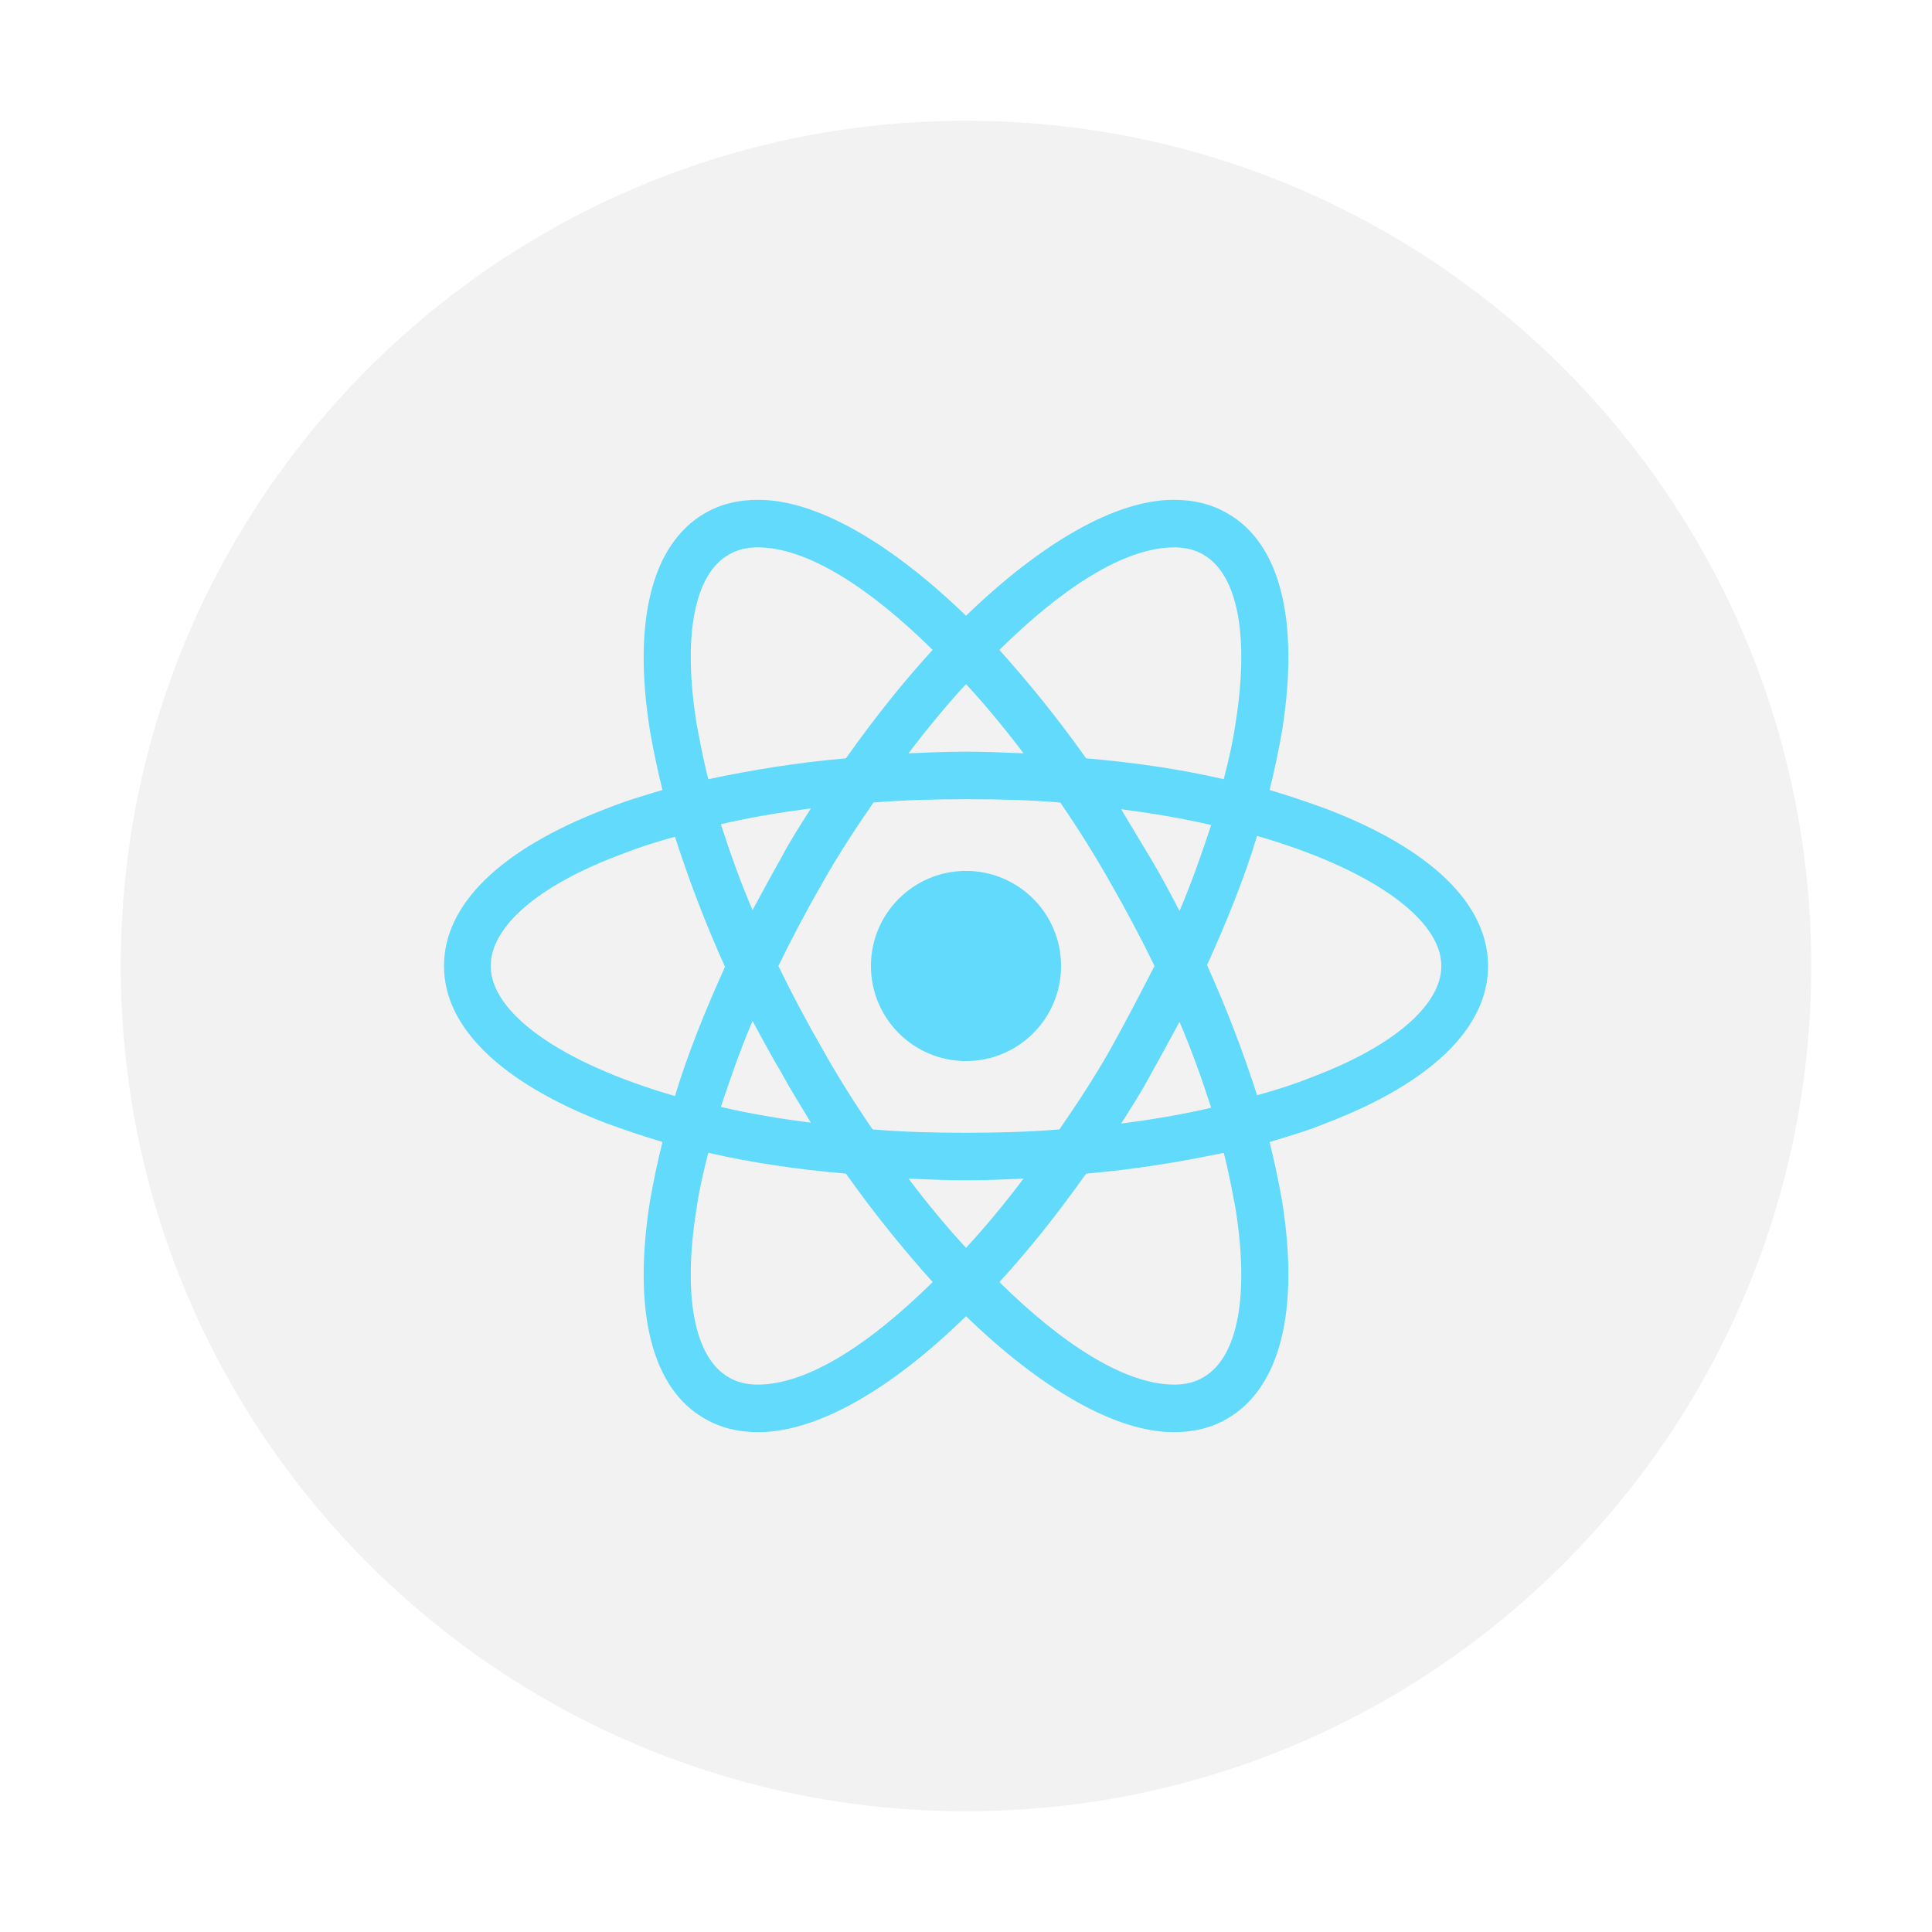
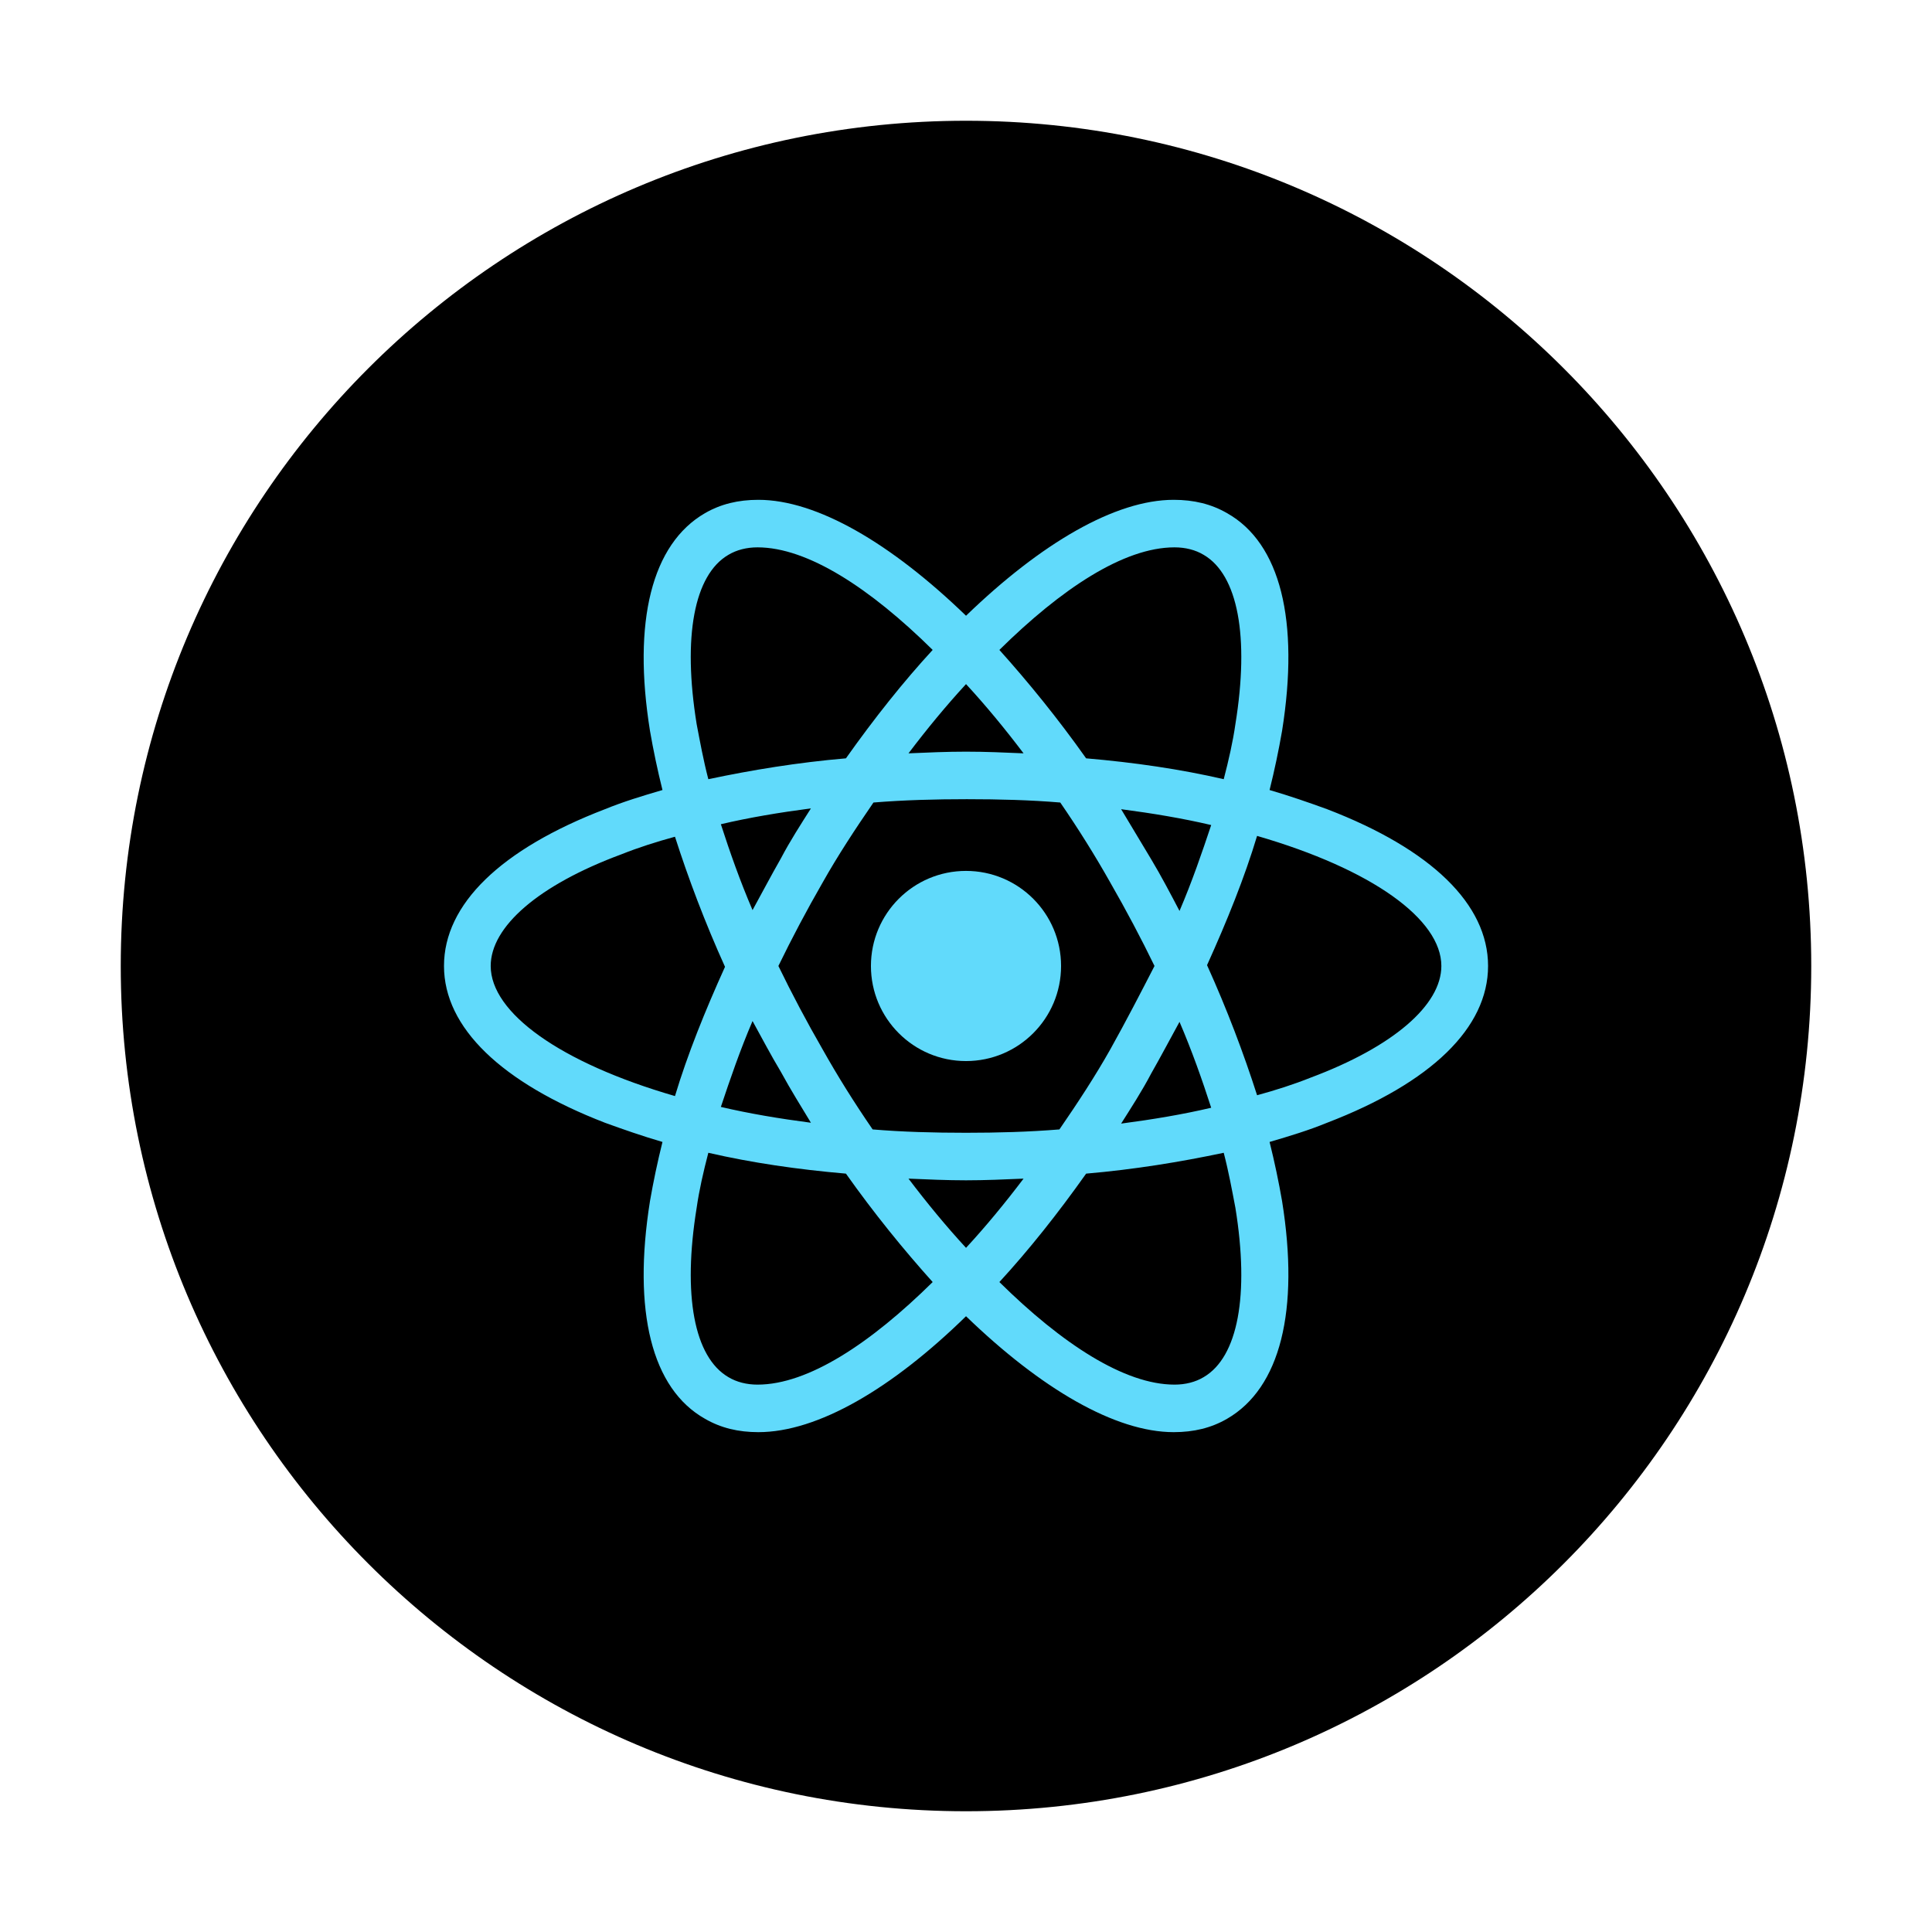
<svg xmlns="http://www.w3.org/2000/svg" width="68" height="68" viewBox="0 0 68 68" fill="none">
-   <path fill-rule="evenodd" clip-rule="evenodd" d="M34 63.75C50.431 63.75 63.75 50.431 63.75 34C63.75 17.57 50.431 4.25 34 4.25C17.57 4.25 4.25 17.57 4.25 34C4.25 50.431 17.57 63.75 34 63.75Z" fill="#F2F2F2" />
+   <path fill-rule="evenodd" clip-rule="evenodd" d="M34 63.75C50.431 63.75 63.75 50.431 63.75 34C63.75 17.57 50.431 4.25 34 4.25C17.57 4.25 4.25 17.57 4.25 34C4.25 50.431 17.57 63.75 34 63.75Z" fill="#000000" />
  <path d="M34 37.346C35.848 37.346 37.346 35.847 37.346 33.999C37.346 32.151 35.848 30.653 34 30.653C32.152 30.653 30.654 32.151 30.654 33.999C30.654 35.847 32.152 37.346 34 37.346Z" fill="#61DAFB" />
  <path d="M46.71 28.481C46.065 28.246 45.389 28.012 44.685 27.806C44.861 27.102 45.008 26.397 45.125 25.722C45.742 21.848 45.067 19.118 43.188 18.061C42.63 17.739 42.014 17.592 41.31 17.592C39.255 17.592 36.643 19.118 34.001 21.672C31.359 19.118 28.747 17.592 26.692 17.592C25.988 17.592 25.372 17.739 24.814 18.061C22.936 19.147 22.26 21.877 22.877 25.722C22.994 26.397 23.141 27.102 23.317 27.806C22.613 28.012 21.938 28.217 21.292 28.481C17.623 29.89 15.627 31.827 15.627 33.999C15.627 36.171 17.652 38.108 21.292 39.517C21.938 39.752 22.613 39.987 23.317 40.193C23.141 40.897 22.994 41.601 22.877 42.276C22.26 46.151 22.936 48.881 24.814 49.937C25.372 50.26 25.988 50.407 26.692 50.407C28.776 50.407 31.389 48.881 34.001 46.327C36.643 48.881 39.255 50.407 41.31 50.407C42.014 50.407 42.63 50.26 43.188 49.937C45.067 48.851 45.742 46.121 45.125 42.276C45.008 41.601 44.861 40.897 44.685 40.193C45.389 39.987 46.065 39.782 46.71 39.517C50.379 38.108 52.375 36.171 52.375 33.999C52.375 31.827 50.379 29.89 46.71 28.481ZM42.366 19.529C43.57 20.233 43.981 22.405 43.482 25.487C43.394 26.104 43.247 26.75 43.071 27.425C41.544 27.072 39.93 26.837 38.228 26.691C37.23 25.282 36.202 24.02 35.175 22.875C37.347 20.732 39.548 19.265 41.339 19.265C41.721 19.265 42.073 19.353 42.366 19.529ZM39.079 36.934C38.55 37.874 37.934 38.813 37.288 39.752C36.202 39.84 35.116 39.87 34.001 39.87C32.856 39.87 31.77 39.84 30.714 39.752C30.068 38.813 29.481 37.874 28.953 36.934C28.395 35.966 27.867 34.968 27.397 33.999C27.867 33.031 28.395 32.033 28.953 31.064C29.481 30.125 30.097 29.186 30.743 28.246C31.829 28.158 32.915 28.129 34.03 28.129C35.175 28.129 36.261 28.158 37.318 28.246C37.964 29.186 38.55 30.125 39.079 31.064C39.636 32.033 40.165 33.031 40.635 33.999C40.136 34.968 39.636 35.937 39.079 36.934ZM41.515 35.966C41.955 36.993 42.307 37.991 42.63 38.989C41.632 39.224 40.576 39.4 39.46 39.547C39.813 38.989 40.194 38.402 40.517 37.786C40.869 37.169 41.192 36.553 41.515 35.966ZM34.001 43.92C33.297 43.157 32.621 42.335 31.976 41.484C32.651 41.513 33.326 41.543 34.001 41.543C34.676 41.543 35.351 41.513 36.026 41.484C35.381 42.335 34.706 43.157 34.001 43.92ZM28.542 39.517C27.426 39.371 26.37 39.194 25.372 38.96C25.695 37.991 26.047 36.964 26.487 35.937C26.81 36.524 27.133 37.14 27.485 37.727C27.837 38.373 28.189 38.93 28.542 39.517ZM26.487 32.033C26.047 31.006 25.695 30.008 25.372 29.01C26.37 28.775 27.426 28.599 28.542 28.452C28.189 29.01 27.808 29.597 27.485 30.213C27.133 30.829 26.81 31.446 26.487 32.033ZM34.001 24.078C34.706 24.842 35.381 25.663 36.026 26.515C35.351 26.485 34.676 26.456 34.001 26.456C33.326 26.456 32.651 26.485 31.976 26.515C32.621 25.663 33.297 24.842 34.001 24.078ZM40.517 30.242L39.46 28.481C40.576 28.628 41.632 28.804 42.63 29.039C42.307 30.008 41.955 31.035 41.515 32.062C41.192 31.446 40.869 30.829 40.517 30.242ZM24.52 25.487C24.021 22.405 24.432 20.233 25.636 19.529C25.929 19.353 26.282 19.265 26.663 19.265C28.424 19.265 30.626 20.703 32.827 22.875C31.8 23.99 30.772 25.282 29.774 26.691C28.072 26.837 26.458 27.102 24.931 27.425C24.755 26.75 24.638 26.104 24.52 25.487ZM17.271 33.999C17.271 32.62 18.944 31.152 21.879 30.066C22.466 29.831 23.112 29.626 23.757 29.45C24.227 30.917 24.814 32.473 25.518 34.029C24.814 35.584 24.198 37.111 23.757 38.578C19.707 37.404 17.271 35.643 17.271 33.999ZM25.636 48.47C24.432 47.765 24.021 45.593 24.52 42.511C24.608 41.895 24.755 41.249 24.931 40.574C26.458 40.926 28.072 41.161 29.774 41.308C30.772 42.717 31.8 43.979 32.827 45.124C30.655 47.266 28.454 48.734 26.663 48.734C26.282 48.734 25.929 48.646 25.636 48.47ZM43.482 42.511C43.981 45.593 43.57 47.765 42.366 48.47C42.073 48.646 41.721 48.734 41.339 48.734C39.578 48.734 37.377 47.296 35.175 45.124C36.202 44.008 37.23 42.717 38.228 41.308C39.93 41.161 41.544 40.897 43.071 40.574C43.247 41.249 43.364 41.895 43.482 42.511ZM46.123 37.932C45.536 38.167 44.891 38.373 44.245 38.549C43.775 37.081 43.188 35.526 42.484 33.97C43.188 32.414 43.804 30.888 44.245 29.421C48.295 30.595 50.731 32.356 50.731 33.999C50.731 35.379 49.029 36.846 46.123 37.932Z" fill="#61DAFB" />
</svg>
